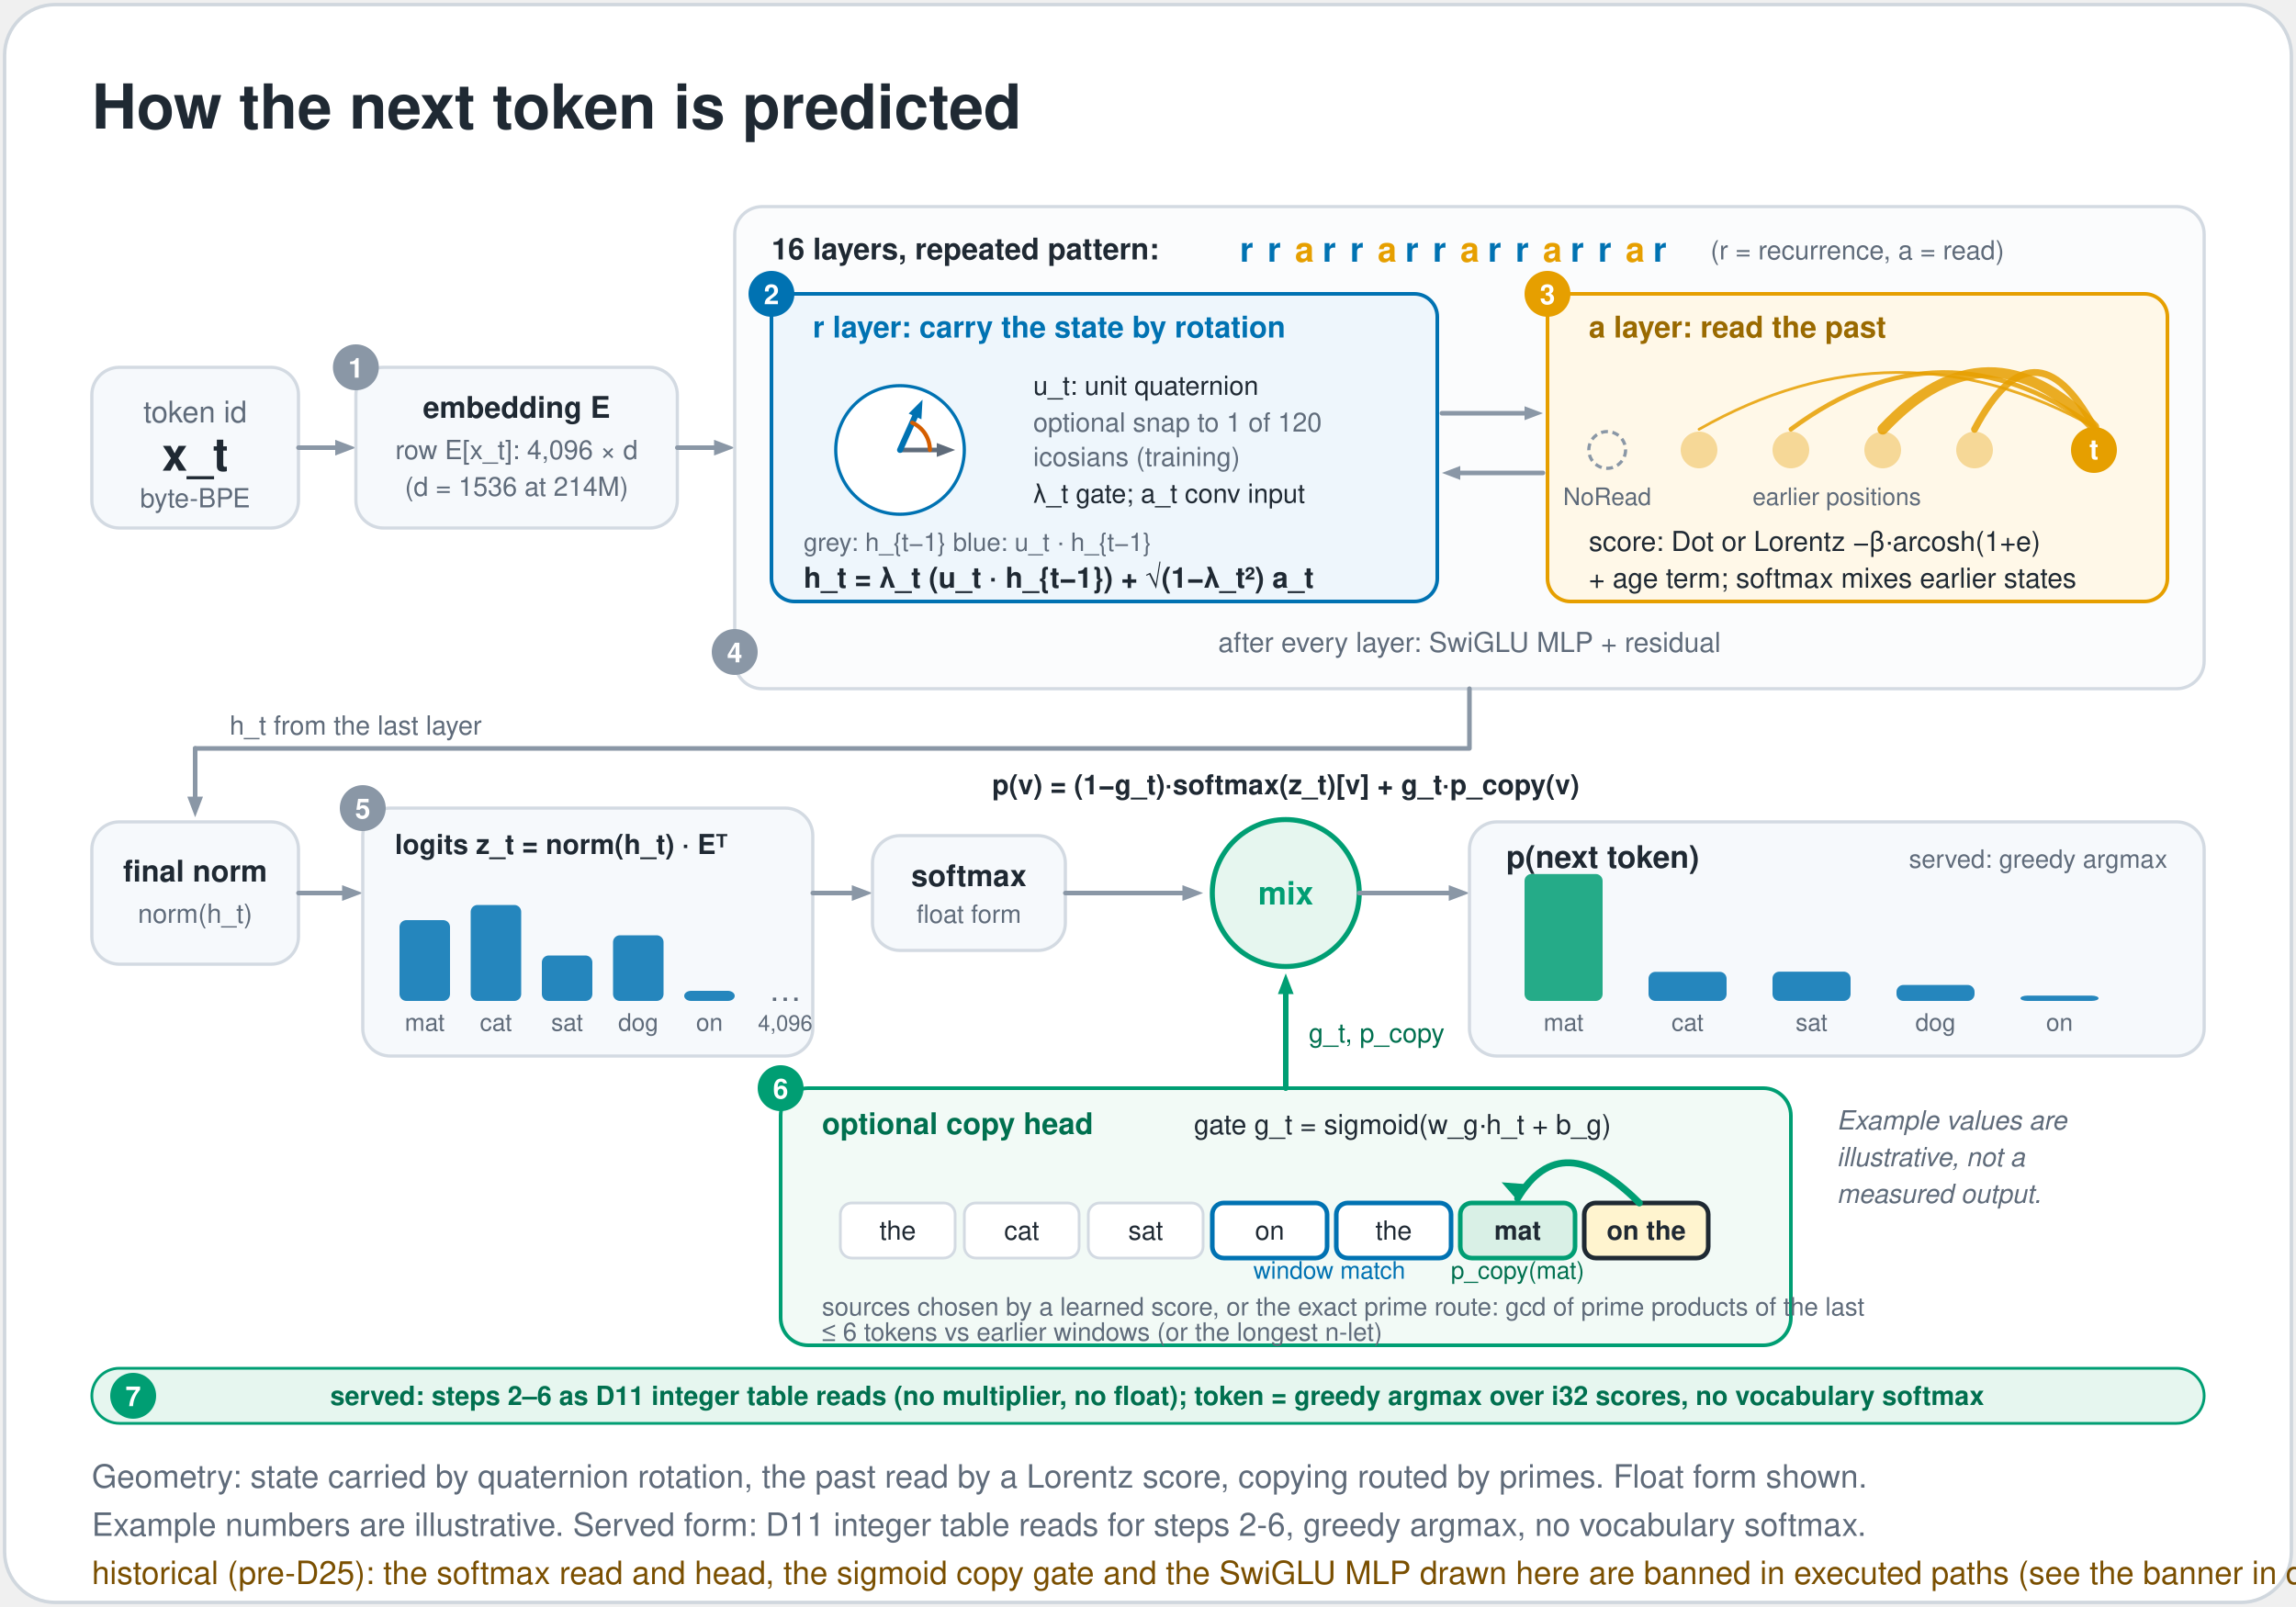
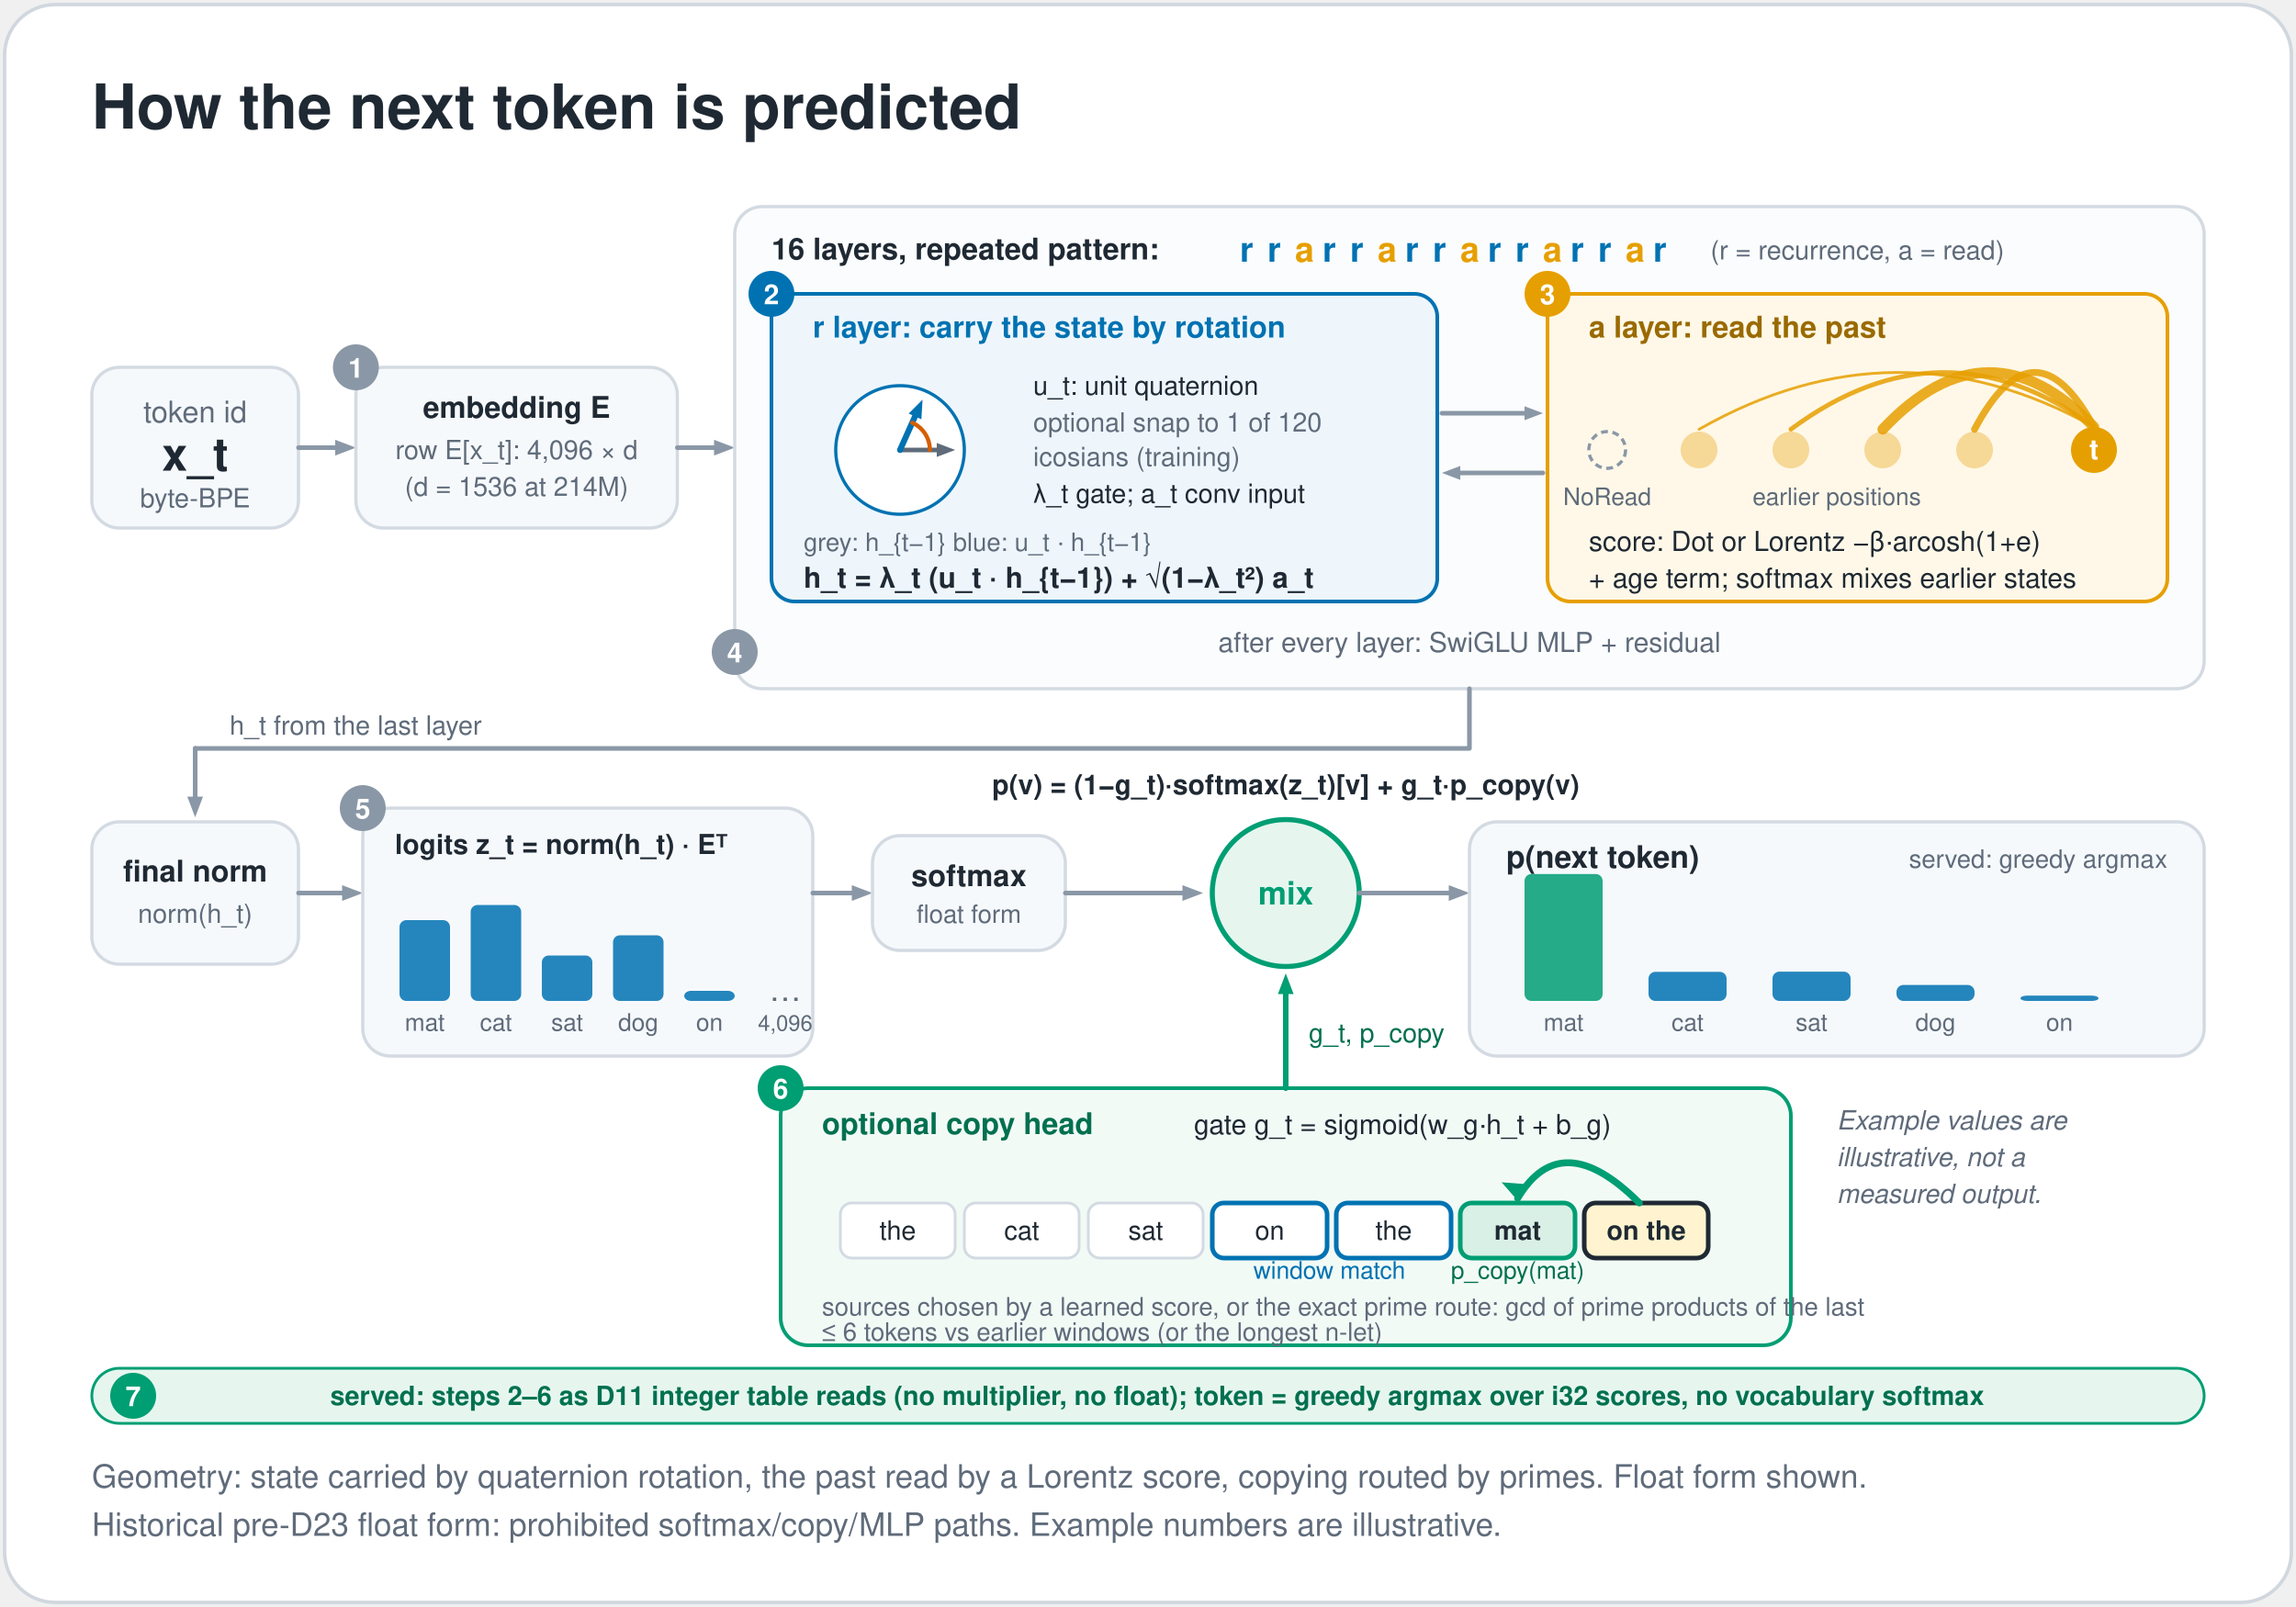
- <svg xmlns="http://www.w3.org/2000/svg" viewBox="0 0 1000 700" width="900" height="630" role="img" aria-labelledby="t d" font-family="-apple-system, BlinkMacSystemFont, 'Segoe UI', Helvetica, Arial, sans-serif">
+ <svg xmlns="http://www.w3.org/2000/svg" viewBox="0 0 1000 700" width="900" height="630" role="img" aria-labelledby="t d" font-family="-apple-system, BlinkMacSystemFont, 'Segoe UI', Helvetica, Arial, 'DejaVu Sans', sans-serif">
  <rect x="2" y="2" width="996" height="696" rx="22" fill="#ffffff" stroke="#d0d7de" stroke-width="1.5" />
  <text x="40" y="56" font-size="27" font-weight="700" fill="#1f2933">How the next token is predicted</text>
  <rect x="40" y="160" width="90" height="70" rx="12" fill="#f6f9fc" fill-opacity="1" stroke="#d3dae2" stroke-width="1.4" stroke-opacity="1" />
  <text x="85" y="184" font-size="13" fill="#5f6b7a" fill-opacity="1" text-anchor="middle" font-weight="normal">token id</text>
  <text x="85" y="205" font-size="20" fill="#1f2933" fill-opacity="1" text-anchor="middle" font-weight="bold">x_t</text>
  <text x="85" y="221" font-size="11.5" fill="#5f6b7a" fill-opacity="1" text-anchor="middle" font-weight="normal">byte-BPE</text>
  <line x1="130" y1="195" x2="149.6" y2="195" stroke="#8a97a6" stroke-width="2" stroke-opacity="1" stroke-linecap="round" />
  <polygon points="155,195 146,198.42 146,191.58" fill="#8a97a6" fill-opacity="1" />
  <rect x="155" y="160" width="140" height="70" rx="12" fill="#f6f9fc" fill-opacity="1" stroke="#d3dae2" stroke-width="1.4" stroke-opacity="1" />
  <text x="225" y="182" font-size="13" fill="#1f2933" fill-opacity="1" text-anchor="middle" font-weight="bold">embedding E</text>
  <text x="225" y="200" font-size="11.5" fill="#5f6b7a" fill-opacity="1" text-anchor="middle" font-weight="normal">row E[x_t]: 4,096 × d</text>
  <text x="225" y="216" font-size="11.5" fill="#5f6b7a" fill-opacity="1" text-anchor="middle" font-weight="normal">(d = 1536 at 214M)</text>
  <circle cx="155" cy="160" r="10" fill="#8a97a6" fill-opacity="1" stroke="none" stroke-width="1" stroke-opacity="1" />
  <text x="155" y="164.5" font-size="12" fill="#ffffff" fill-opacity="1" text-anchor="middle" font-weight="bold">1</text>
  <line x1="295" y1="195" x2="314.6" y2="195" stroke="#8a97a6" stroke-width="2" stroke-opacity="1" stroke-linecap="round" />
  <polygon points="320,195 311,198.42 311,191.58" fill="#8a97a6" fill-opacity="1" />
  <rect x="320" y="90" width="640" height="210" rx="12" fill="#fbfcfd" fill-opacity="1" stroke="#d3dae2" stroke-width="1.4" stroke-opacity="1" />
  <text x="336" y="113" font-size="13" fill="#1f2933" fill-opacity="1" text-anchor="start" font-weight="bold">16 layers, repeated pattern:</text>
  <text x="540" y="114" font-size="15" fill="#0072B2" fill-opacity="1" text-anchor="start" font-weight="bold">r</text>
  <text x="552" y="114" font-size="15" fill="#0072B2" fill-opacity="1" text-anchor="start" font-weight="bold">r</text>
  <text x="564" y="114" font-size="15" fill="#E69F00" fill-opacity="1" text-anchor="start" font-weight="bold">a</text>
  <text x="576" y="114" font-size="15" fill="#0072B2" fill-opacity="1" text-anchor="start" font-weight="bold">r</text>
  <text x="588" y="114" font-size="15" fill="#0072B2" fill-opacity="1" text-anchor="start" font-weight="bold">r</text>
  <text x="600" y="114" font-size="15" fill="#E69F00" fill-opacity="1" text-anchor="start" font-weight="bold">a</text>
  <text x="612" y="114" font-size="15" fill="#0072B2" fill-opacity="1" text-anchor="start" font-weight="bold">r</text>
  <text x="624" y="114" font-size="15" fill="#0072B2" fill-opacity="1" text-anchor="start" font-weight="bold">r</text>
  <text x="636" y="114" font-size="15" fill="#E69F00" fill-opacity="1" text-anchor="start" font-weight="bold">a</text>
  <text x="648" y="114" font-size="15" fill="#0072B2" fill-opacity="1" text-anchor="start" font-weight="bold">r</text>
  <text x="660" y="114" font-size="15" fill="#0072B2" fill-opacity="1" text-anchor="start" font-weight="bold">r</text>
  <text x="672" y="114" font-size="15" fill="#E69F00" fill-opacity="1" text-anchor="start" font-weight="bold">a</text>
  <text x="684" y="114" font-size="15" fill="#0072B2" fill-opacity="1" text-anchor="start" font-weight="bold">r</text>
  <text x="696" y="114" font-size="15" fill="#0072B2" fill-opacity="1" text-anchor="start" font-weight="bold">r</text>
  <text x="708" y="114" font-size="15" fill="#E69F00" fill-opacity="1" text-anchor="start" font-weight="bold">a</text>
  <text x="720" y="114" font-size="15" fill="#0072B2" fill-opacity="1" text-anchor="start" font-weight="bold">r</text>
  <text x="745" y="113" font-size="11.5" fill="#5f6b7a" fill-opacity="1" text-anchor="start" font-weight="normal">(r = recurrence, a = read)</text>
  <rect x="336" y="128" width="290" height="134" rx="10" fill="#eef6fc" fill-opacity="1" stroke="#0072B2" stroke-width="1.6" stroke-opacity="1" />
  <circle cx="336" cy="128" r="10" fill="#0072B2" fill-opacity="1" stroke="none" stroke-width="1" stroke-opacity="1" />
  <text x="336" y="132.5" font-size="12" fill="#ffffff" fill-opacity="1" text-anchor="middle" font-weight="bold">2</text>
  <text x="354" y="147" font-size="13" fill="#0072B2" fill-opacity="1" text-anchor="start" font-weight="bold">r layer: carry the state by rotation</text>
  <circle cx="392" cy="196" r="28" fill="#ffffff" fill-opacity="1" stroke="#0072B2" stroke-width="1.4" stroke-opacity="1" />
  <line x1="392" y1="196" x2="411.2" y2="196" stroke="#5f6b7a" stroke-width="2" stroke-opacity="1" stroke-linecap="round" />
  <polygon points="416,196 408,199.04 408,192.96" fill="#5f6b7a" fill-opacity="1" />
  <line x1="392" y1="196" x2="399.84" y2="178.47" stroke="#0072B2" stroke-width="2.6" stroke-opacity="1" stroke-linecap="round" />
  <polygon points="401.8,174.09 401.31,182.64 395.76,180.15" fill="#0072B2" fill-opacity="1" />
  <path d="M405 196A13 13 0 0 0 397.31 184.13" fill="none" fill-opacity="1" stroke="#D55E00" stroke-width="1.8" stroke-opacity="1" stroke-linecap="round" stroke-linejoin="round" />
  <text x="450" y="172" font-size="11.5" fill="#1f2933" fill-opacity="1" text-anchor="start" font-weight="normal">u_t: unit quaternion</text>
  <text x="450" y="188" font-size="11.5" fill="#5f6b7a" fill-opacity="1" text-anchor="start" font-weight="normal">optional snap to 1 of 120</text>
  <text x="450" y="203" font-size="11.5" fill="#5f6b7a" fill-opacity="1" text-anchor="start" font-weight="normal">icosians (training)</text>
  <text x="450" y="219" font-size="11.5" fill="#1f2933" fill-opacity="1" text-anchor="start" font-weight="normal">λ_t gate; a_t conv input</text>
  <text x="350" y="240" font-size="11" fill="#5f6b7a" fill-opacity="1" text-anchor="start" font-weight="normal">grey: h_{t−1}    blue: u_t · h_{t−1}</text>
  <text x="350" y="256" font-size="12.5" fill="#1f2933" fill-opacity="1" text-anchor="start" font-weight="bold">h_t = λ_t (u_t · h_{t−1}) + √(1−λ_t²) a_t</text>
  <line x1="628" y1="180" x2="667.2" y2="180" stroke="#8a97a6" stroke-width="2" stroke-opacity="1" stroke-linecap="round" />
  <polygon points="672,180 664,183.04 664,176.96" fill="#8a97a6" fill-opacity="1" />
  <line x1="672" y1="206" x2="632.8" y2="206" stroke="#8a97a6" stroke-width="2" stroke-opacity="1" stroke-linecap="round" />
  <polygon points="628,206 636,202.96 636,209.04" fill="#8a97a6" fill-opacity="1" />
  <rect x="674" y="128" width="270" height="134" rx="10" fill="#fff8e8" fill-opacity="1" stroke="#E69F00" stroke-width="1.6" stroke-opacity="1" />
  <circle cx="674" cy="128" r="10" fill="#E69F00" fill-opacity="1" stroke="none" stroke-width="1" stroke-opacity="1" />
  <text x="674" y="132.5" font-size="12" fill="#ffffff" fill-opacity="1" text-anchor="middle" font-weight="bold">3</text>
  <text x="692" y="147" font-size="13" fill="#9a6a00" fill-opacity="1" text-anchor="start" font-weight="bold">a layer: read the past</text>
  <circle cx="700" cy="196" r="8" fill="none" stroke="#8a97a6" stroke-width="1.4" stroke-dasharray="3 2" />
  <circle cx="740" cy="196" r="8" fill="#E69F00" fill-opacity="0.35" stroke="none" stroke-width="1" stroke-opacity="1" />
  <circle cx="780" cy="196" r="8" fill="#E69F00" fill-opacity="0.35" stroke="none" stroke-width="1" stroke-opacity="1" />
  <circle cx="820" cy="196" r="8" fill="#E69F00" fill-opacity="0.35" stroke="none" stroke-width="1" stroke-opacity="1" />
  <circle cx="860" cy="196" r="8" fill="#E69F00" fill-opacity="0.35" stroke="none" stroke-width="1" stroke-opacity="1" />
  <circle cx="912" cy="196" r="10" fill="#E69F00" fill-opacity="1" stroke="none" stroke-width="1" stroke-opacity="1" />
  <text x="912" y="200" font-size="12" fill="#ffffff" fill-opacity="1" text-anchor="middle" font-weight="bold">t</text>
  <path d="M912 186Q826 138 740 187" fill="none" fill-opacity="1" stroke="#E69F00" stroke-width="1.2" stroke-opacity="0.85" stroke-linecap="round" stroke-linejoin="round" />
  <path d="M912 186Q846 138 780 187" fill="none" fill-opacity="1" stroke="#E69F00" stroke-width="2" stroke-opacity="0.85" stroke-linecap="round" stroke-linejoin="round" />
  <path d="M912 186Q866 138 820 187" fill="none" fill-opacity="1" stroke="#E69F00" stroke-width="4.6" stroke-opacity="0.85" stroke-linecap="round" stroke-linejoin="round" />
  <path d="M912 186Q886 138 860 187" fill="none" fill-opacity="1" stroke="#E69F00" stroke-width="3" stroke-opacity="0.85" stroke-linecap="round" stroke-linejoin="round" />
  <text x="700" y="220" font-size="10.5" fill="#5f6b7a" fill-opacity="1" text-anchor="middle" font-weight="normal">NoRead</text>
  <text x="800" y="220" font-size="10.5" fill="#5f6b7a" fill-opacity="1" text-anchor="middle" font-weight="normal">earlier positions</text>
  <text x="692" y="240" font-size="12" fill="#1f2933" fill-opacity="1" text-anchor="start" font-weight="normal">score: Dot or Lorentz −β·arcosh(1+e)</text>
  <text x="692" y="256" font-size="12" fill="#1f2933" fill-opacity="1" text-anchor="start" font-weight="normal">+ age term; softmax mixes earlier states</text>
  <text x="640" y="284" font-size="12" fill="#5f6b7a" fill-opacity="1" text-anchor="middle" font-weight="normal">after every layer: SwiGLU MLP + residual</text>
  <circle cx="320" cy="284" r="10" fill="#8a97a6" fill-opacity="1" stroke="none" stroke-width="1" stroke-opacity="1" />
  <text x="320" y="288.5" font-size="12" fill="#ffffff" fill-opacity="1" text-anchor="middle" font-weight="bold">4</text>
  <path d="M640 300L640 326L85 326" fill="none" fill-opacity="1" stroke="#8a97a6" stroke-width="2" stroke-opacity="1" stroke-linecap="round" stroke-linejoin="round" />
  <line x1="85" y1="326" x2="85" y2="350.6" stroke="#8a97a6" stroke-width="2" stroke-opacity="1" stroke-linecap="round" />
  <polygon points="85,356 81.58,347 88.42,347" fill="#8a97a6" fill-opacity="1" />
  <text x="100" y="320" font-size="11.5" fill="#5f6b7a" fill-opacity="1" text-anchor="start" font-weight="normal">h_t from the last layer</text>
  <rect x="40" y="358" width="90" height="62" rx="12" fill="#f6f9fc" fill-opacity="1" stroke="#d3dae2" stroke-width="1.4" stroke-opacity="1" />
  <text x="85" y="384" font-size="13" fill="#1f2933" fill-opacity="1" text-anchor="middle" font-weight="bold">final norm</text>
  <text x="85" y="402" font-size="11.5" fill="#5f6b7a" fill-opacity="1" text-anchor="middle" font-weight="normal">norm(h_t)</text>
  <line x1="130" y1="389" x2="152.6" y2="389" stroke="#8a97a6" stroke-width="2" stroke-opacity="1" stroke-linecap="round" />
  <polygon points="158,389 149,392.42 149,385.58" fill="#8a97a6" fill-opacity="1" />
  <rect x="158" y="352" width="196" height="108" rx="12" fill="#f6f9fc" fill-opacity="1" stroke="#d3dae2" stroke-width="1.4" stroke-opacity="1" />
  <circle cx="158" cy="352" r="10" fill="#8a97a6" fill-opacity="1" stroke="none" stroke-width="1" stroke-opacity="1" />
  <text x="158" y="356.5" font-size="12" fill="#ffffff" fill-opacity="1" text-anchor="middle" font-weight="bold">5</text>
  <text x="172" y="372" font-size="12" fill="#1f2933" fill-opacity="1" text-anchor="start" font-weight="bold">logits z_t = norm(h_t) · Eᵀ</text>
  <rect x="174" y="400.8" width="22" height="35.2" rx="3" fill="#0072B2" fill-opacity="0.85" stroke="none" stroke-width="1" stroke-opacity="1" />
  <text x="185" y="449" font-size="10.5" fill="#5f6b7a" fill-opacity="1" text-anchor="middle" font-weight="normal">mat</text>
  <rect x="205" y="394.2" width="22" height="41.8" rx="3" fill="#0072B2" fill-opacity="0.85" stroke="none" stroke-width="1" stroke-opacity="1" />
  <text x="216" y="449" font-size="10.5" fill="#5f6b7a" fill-opacity="1" text-anchor="middle" font-weight="normal">cat</text>
  <rect x="236" y="416.2" width="22" height="19.8" rx="3" fill="#0072B2" fill-opacity="0.85" stroke="none" stroke-width="1" stroke-opacity="1" />
  <text x="247" y="449" font-size="10.5" fill="#5f6b7a" fill-opacity="1" text-anchor="middle" font-weight="normal">sat</text>
  <rect x="267" y="407.4" width="22" height="28.6" rx="3" fill="#0072B2" fill-opacity="0.85" stroke="none" stroke-width="1" stroke-opacity="1" />
  <text x="278" y="449" font-size="10.5" fill="#5f6b7a" fill-opacity="1" text-anchor="middle" font-weight="normal">dog</text>
  <rect x="298" y="431.6" width="22" height="4.4" rx="3" fill="#0072B2" fill-opacity="0.85" stroke="none" stroke-width="1" stroke-opacity="1" />
  <text x="309" y="449" font-size="10.5" fill="#5f6b7a" fill-opacity="1" text-anchor="middle" font-weight="normal">on</text>
  <text x="342" y="436" font-size="14" fill="#5f6b7a" fill-opacity="1" text-anchor="middle" font-weight="normal">…</text>
  <text x="342" y="449" font-size="9.5" fill="#5f6b7a" fill-opacity="1" text-anchor="middle" font-weight="normal">4,096</text>
  <line x1="354" y1="389" x2="374.6" y2="389" stroke="#8a97a6" stroke-width="2" stroke-opacity="1" stroke-linecap="round" />
  <polygon points="380,389 371,392.42 371,385.58" fill="#8a97a6" fill-opacity="1" />
  <rect x="380" y="364" width="84" height="50" rx="12" fill="#f6f9fc" fill-opacity="1" stroke="#d3dae2" stroke-width="1.4" stroke-opacity="1" />
  <text x="422" y="386" font-size="13" fill="#1f2933" fill-opacity="1" text-anchor="middle" font-weight="bold">softmax</text>
  <text x="422" y="402" font-size="11" fill="#5f6b7a" fill-opacity="1" text-anchor="middle" font-weight="normal">float form</text>
  <line x1="464" y1="389" x2="518.6" y2="389" stroke="#8a97a6" stroke-width="2" stroke-opacity="1" stroke-linecap="round" />
  <polygon points="524,389 515,392.42 515,385.58" fill="#8a97a6" fill-opacity="1" />
  <circle cx="560" cy="389" r="32" fill="#e6f6ef" fill-opacity="1" stroke="#009E73" stroke-width="2.2" stroke-opacity="1" />
  <text x="560" y="394" font-size="14" fill="#009E73" fill-opacity="1" text-anchor="middle" font-weight="bold">mix</text>
  <text x="560" y="346" font-size="12" fill="#1f2933" fill-opacity="1" text-anchor="middle" font-weight="bold">p(v) = (1−g_t)·softmax(z_t)[v] + g_t·p_copy(v)</text>
  <line x1="592" y1="389" x2="634.6" y2="389" stroke="#8a97a6" stroke-width="2" stroke-opacity="1" stroke-linecap="round" />
  <polygon points="640,389 631,392.42 631,385.58" fill="#8a97a6" fill-opacity="1" />
  <rect x="640" y="358" width="320" height="102" rx="12" fill="#f6f9fc" fill-opacity="1" stroke="#d3dae2" stroke-width="1.4" stroke-opacity="1" />
  <text x="656" y="378" font-size="13.5" fill="#1f2933" fill-opacity="1" text-anchor="start" font-weight="bold">p(next token)</text>
  <rect x="664" y="380.71" width="34" height="55.29" rx="3" fill="#009E73" fill-opacity="0.85" stroke="none" stroke-width="1" stroke-opacity="1" />
  <text x="681" y="449" font-size="10.5" fill="#5f6b7a" fill-opacity="1" text-anchor="middle" font-weight="normal">mat</text>
  <rect x="718" y="423.32" width="34" height="12.68" rx="3" fill="#0072B2" fill-opacity="0.85" stroke="none" stroke-width="1" stroke-opacity="1" />
  <text x="735" y="449" font-size="10.5" fill="#5f6b7a" fill-opacity="1" text-anchor="middle" font-weight="normal">cat</text>
  <rect x="772" y="423.24" width="34" height="12.76" rx="3" fill="#0072B2" fill-opacity="0.85" stroke="none" stroke-width="1" stroke-opacity="1" />
  <text x="789" y="449" font-size="10.5" fill="#5f6b7a" fill-opacity="1" text-anchor="middle" font-weight="normal">sat</text>
  <rect x="826" y="429.04" width="34" height="6.96" rx="3" fill="#0072B2" fill-opacity="0.85" stroke="none" stroke-width="1" stroke-opacity="1" />
  <text x="843" y="449" font-size="10.5" fill="#5f6b7a" fill-opacity="1" text-anchor="middle" font-weight="normal">dog</text>
  <rect x="880" y="433.68" width="34" height="2.32" rx="3" fill="#0072B2" fill-opacity="0.85" stroke="none" stroke-width="1" stroke-opacity="1" />
  <text x="897" y="449" font-size="10.5" fill="#5f6b7a" fill-opacity="1" text-anchor="middle" font-weight="normal">on</text>
  <text x="944" y="378" font-size="11" fill="#5f6b7a" fill-opacity="1" text-anchor="end" font-weight="normal">served: greedy argmax</text>
  <rect x="340" y="474" width="440" height="112" rx="12" fill="#f2faf6" fill-opacity="1" stroke="#009E73" stroke-width="1.6" stroke-opacity="1" />
  <circle cx="340" cy="474" r="10" fill="#009E73" fill-opacity="1" stroke="none" stroke-width="1" stroke-opacity="1" />
  <text x="340" y="478.5" font-size="12" fill="#ffffff" fill-opacity="1" text-anchor="middle" font-weight="bold">6</text>
  <text x="358" y="494" font-size="13" fill="#00704f" fill-opacity="1" text-anchor="start" font-weight="bold">optional copy head</text>
  <text x="520" y="494" font-size="12" fill="#1f2933" fill-opacity="1" text-anchor="start" font-weight="normal">gate g_t = sigmoid(w_g·h_t + b_g)</text>
  <rect x="366" y="524" width="50" height="24" rx="5" fill="#ffffff" fill-opacity="1" stroke="#d3dae2" stroke-width="1.2" stroke-opacity="1" />
  <text x="391" y="540" font-size="11.5" fill="#1f2933" fill-opacity="1" text-anchor="middle" font-weight="normal">the</text>
  <rect x="420" y="524" width="50" height="24" rx="5" fill="#ffffff" fill-opacity="1" stroke="#d3dae2" stroke-width="1.2" stroke-opacity="1" />
  <text x="445" y="540" font-size="11.5" fill="#1f2933" fill-opacity="1" text-anchor="middle" font-weight="normal">cat</text>
  <rect x="474" y="524" width="50" height="24" rx="5" fill="#ffffff" fill-opacity="1" stroke="#d3dae2" stroke-width="1.2" stroke-opacity="1" />
  <text x="499" y="540" font-size="11.5" fill="#1f2933" fill-opacity="1" text-anchor="middle" font-weight="normal">sat</text>
  <rect x="528" y="524" width="50" height="24" rx="5" fill="#ffffff" fill-opacity="1" stroke="#0072B2" stroke-width="2" stroke-opacity="1" />
  <text x="553" y="540" font-size="11.5" fill="#1f2933" fill-opacity="1" text-anchor="middle" font-weight="normal">on</text>
  <rect x="582" y="524" width="50" height="24" rx="5" fill="#ffffff" fill-opacity="1" stroke="#0072B2" stroke-width="2" stroke-opacity="1" />
  <text x="607" y="540" font-size="11.5" fill="#1f2933" fill-opacity="1" text-anchor="middle" font-weight="normal">the</text>
  <rect x="636" y="524" width="50" height="24" rx="5" fill="#d9f0e6" fill-opacity="1" stroke="#009E73" stroke-width="2" stroke-opacity="1" />
  <text x="661" y="540" font-size="11.5" fill="#1f2933" fill-opacity="1" text-anchor="middle" font-weight="bold">mat</text>
  <rect x="690" y="524" width="54" height="24" rx="5" fill="#fff4cf" fill-opacity="1" stroke="#1f2933" stroke-width="2" stroke-opacity="1" />
  <text x="717" y="540" font-size="11.5" fill="#1f2933" fill-opacity="1" text-anchor="middle" font-weight="bold">on the</text>
  <path d="M714 524Q680 490 661 522" fill="none" fill-opacity="1" stroke="#009E73" stroke-width="3" stroke-opacity="1" stroke-linecap="round" stroke-linejoin="round" />
  <polygon points="661,523 654,515 667,516" fill="#009E73" />
  <text x="661" y="557" font-size="10.5" fill="#00704f" fill-opacity="1" text-anchor="middle" font-weight="normal">p_copy(mat)</text>
  <text x="579" y="557" font-size="10.5" fill="#0072B2" fill-opacity="1" text-anchor="middle" font-weight="normal">window match</text>
  <text x="358" y="573" font-size="11" fill="#5f6b7a" fill-opacity="1" text-anchor="start" font-weight="normal">sources chosen by a learned score, or the exact prime route: gcd of prime products of the last</text>
  <text x="358" y="584" font-size="11" fill="#5f6b7a" fill-opacity="1" text-anchor="start" font-weight="normal">≤ 6 tokens vs earlier windows (or the longest n-let)</text>
  <line x1="560" y1="474" x2="560" y2="429.4" stroke="#009E73" stroke-width="2.4" stroke-opacity="1" stroke-linecap="round" />
  <polygon points="560,424 563.42,433 556.58,433" fill="#009E73" fill-opacity="1" />
  <text x="570" y="454" font-size="11.5" fill="#00704f" fill-opacity="1" text-anchor="start" font-weight="normal">g_t, p_copy</text>
  <text x="800" y="492" font-size="11.5" fill="#5f6b7a" fill-opacity="1" text-anchor="start" font-weight="normal" font-style="italic">Example values are</text>
  <text x="800" y="508" font-size="11.5" fill="#5f6b7a" fill-opacity="1" text-anchor="start" font-weight="normal" font-style="italic">illustrative, not a</text>
  <text x="800" y="524" font-size="11.5" fill="#5f6b7a" fill-opacity="1" text-anchor="start" font-weight="normal" font-style="italic">measured output.</text>
  <rect x="40" y="596" width="920" height="24" rx="12" fill="#e6f6ef" fill-opacity="1" stroke="#009E73" stroke-width="1.2" stroke-opacity="1" />
  <circle cx="58" cy="608" r="10" fill="#009E73" fill-opacity="1" stroke="none" stroke-width="1" stroke-opacity="1" />
  <text x="58" y="612.5" font-size="12" fill="#ffffff" fill-opacity="1" text-anchor="middle" font-weight="bold">7</text>
  <text x="504" y="612" font-size="11.5" fill="#00704f" fill-opacity="1" text-anchor="middle" font-weight="bold">served: steps 2–6 as D11 integer table reads (no multiplier, no float); token = greedy argmax over i32 scores, no vocabulary softmax</text>
  <text x="40" y="648" font-size="14" fill="#5f6b7a">Geometry: state carried by quaternion rotation, the past read by a Lorentz score, copying routed by primes. Float form shown.</text>
-   <text x="40" y="669" font-size="14" fill="#5f6b7a">Example numbers are illustrative. Served form: D11 integer table reads for steps 2-6, greedy argmax, no vocabulary softmax.</text>
-   <text x="40" y="690" font-size="14" fill="#7a4f00">historical (pre-D25): the softmax read and head, the sigmoid copy gate and the SwiGLU MLP drawn here are banned in executed paths (see the banner in docs/geometry.md).</text>
+   <text x="40" y="669" font-size="14" fill="#5f6b7a">Historical pre-D23 float form: prohibited softmax/copy/MLP paths. Example numbers are illustrative.</text>
</svg>
